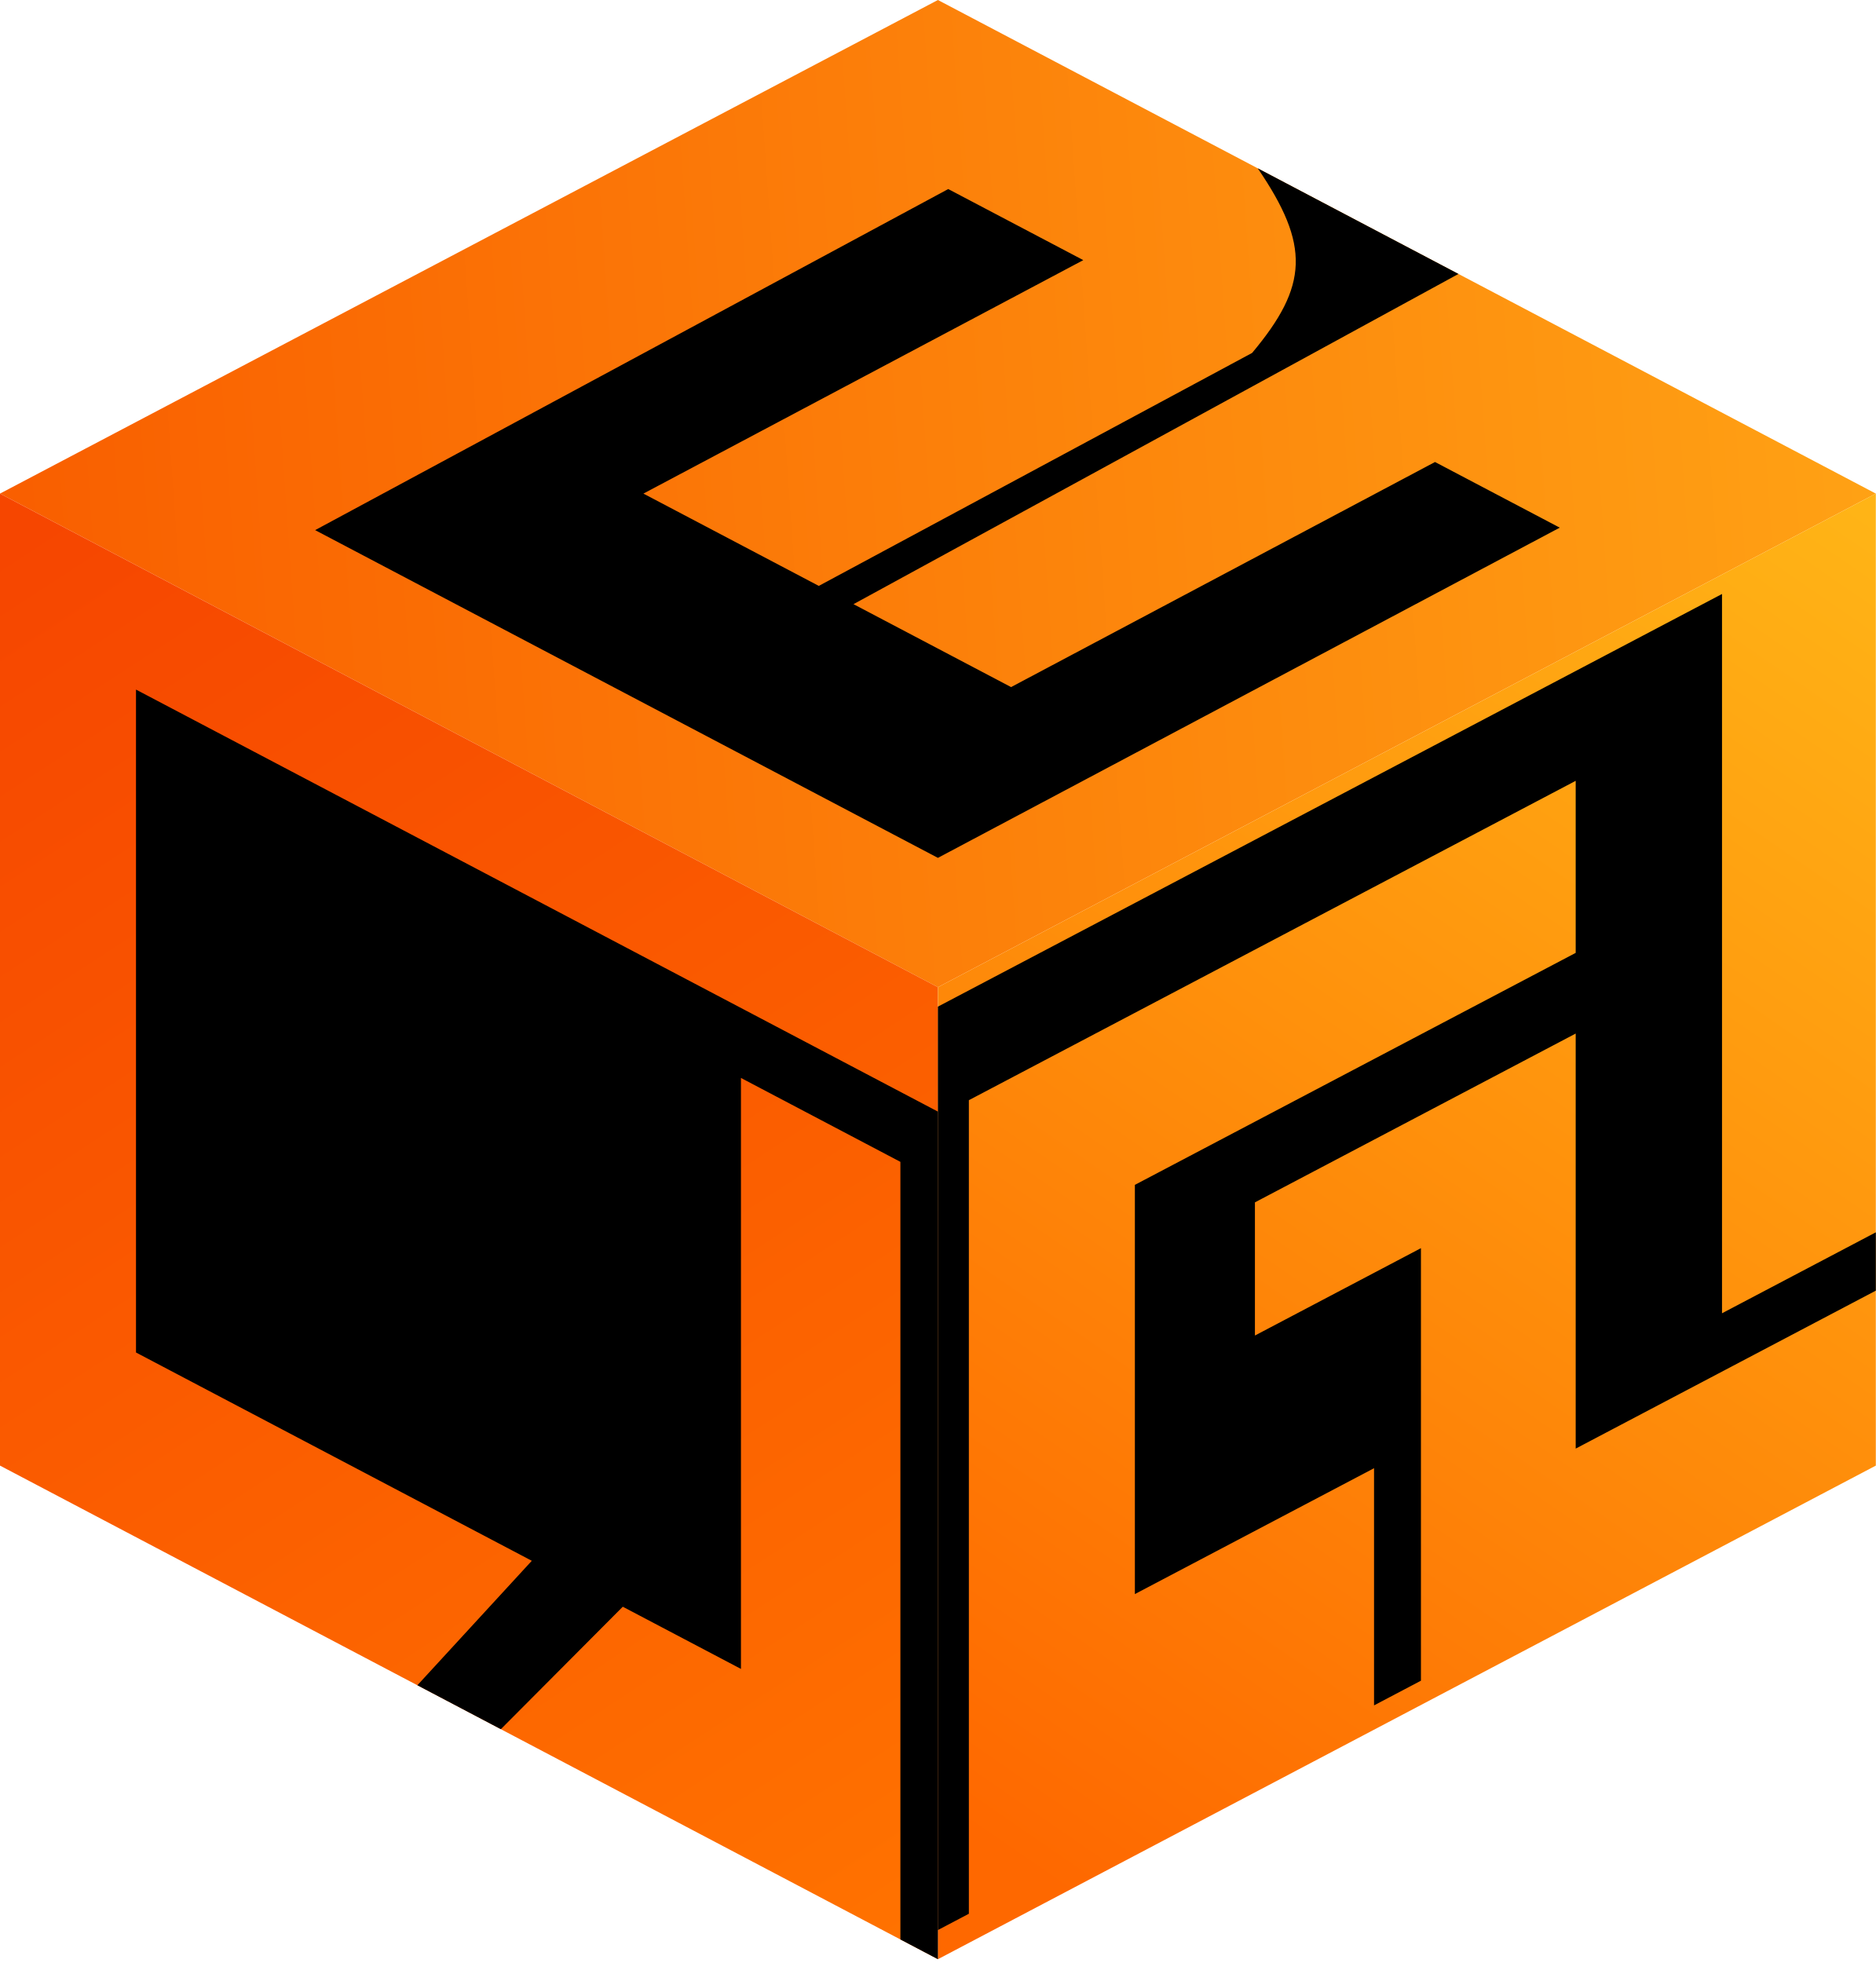
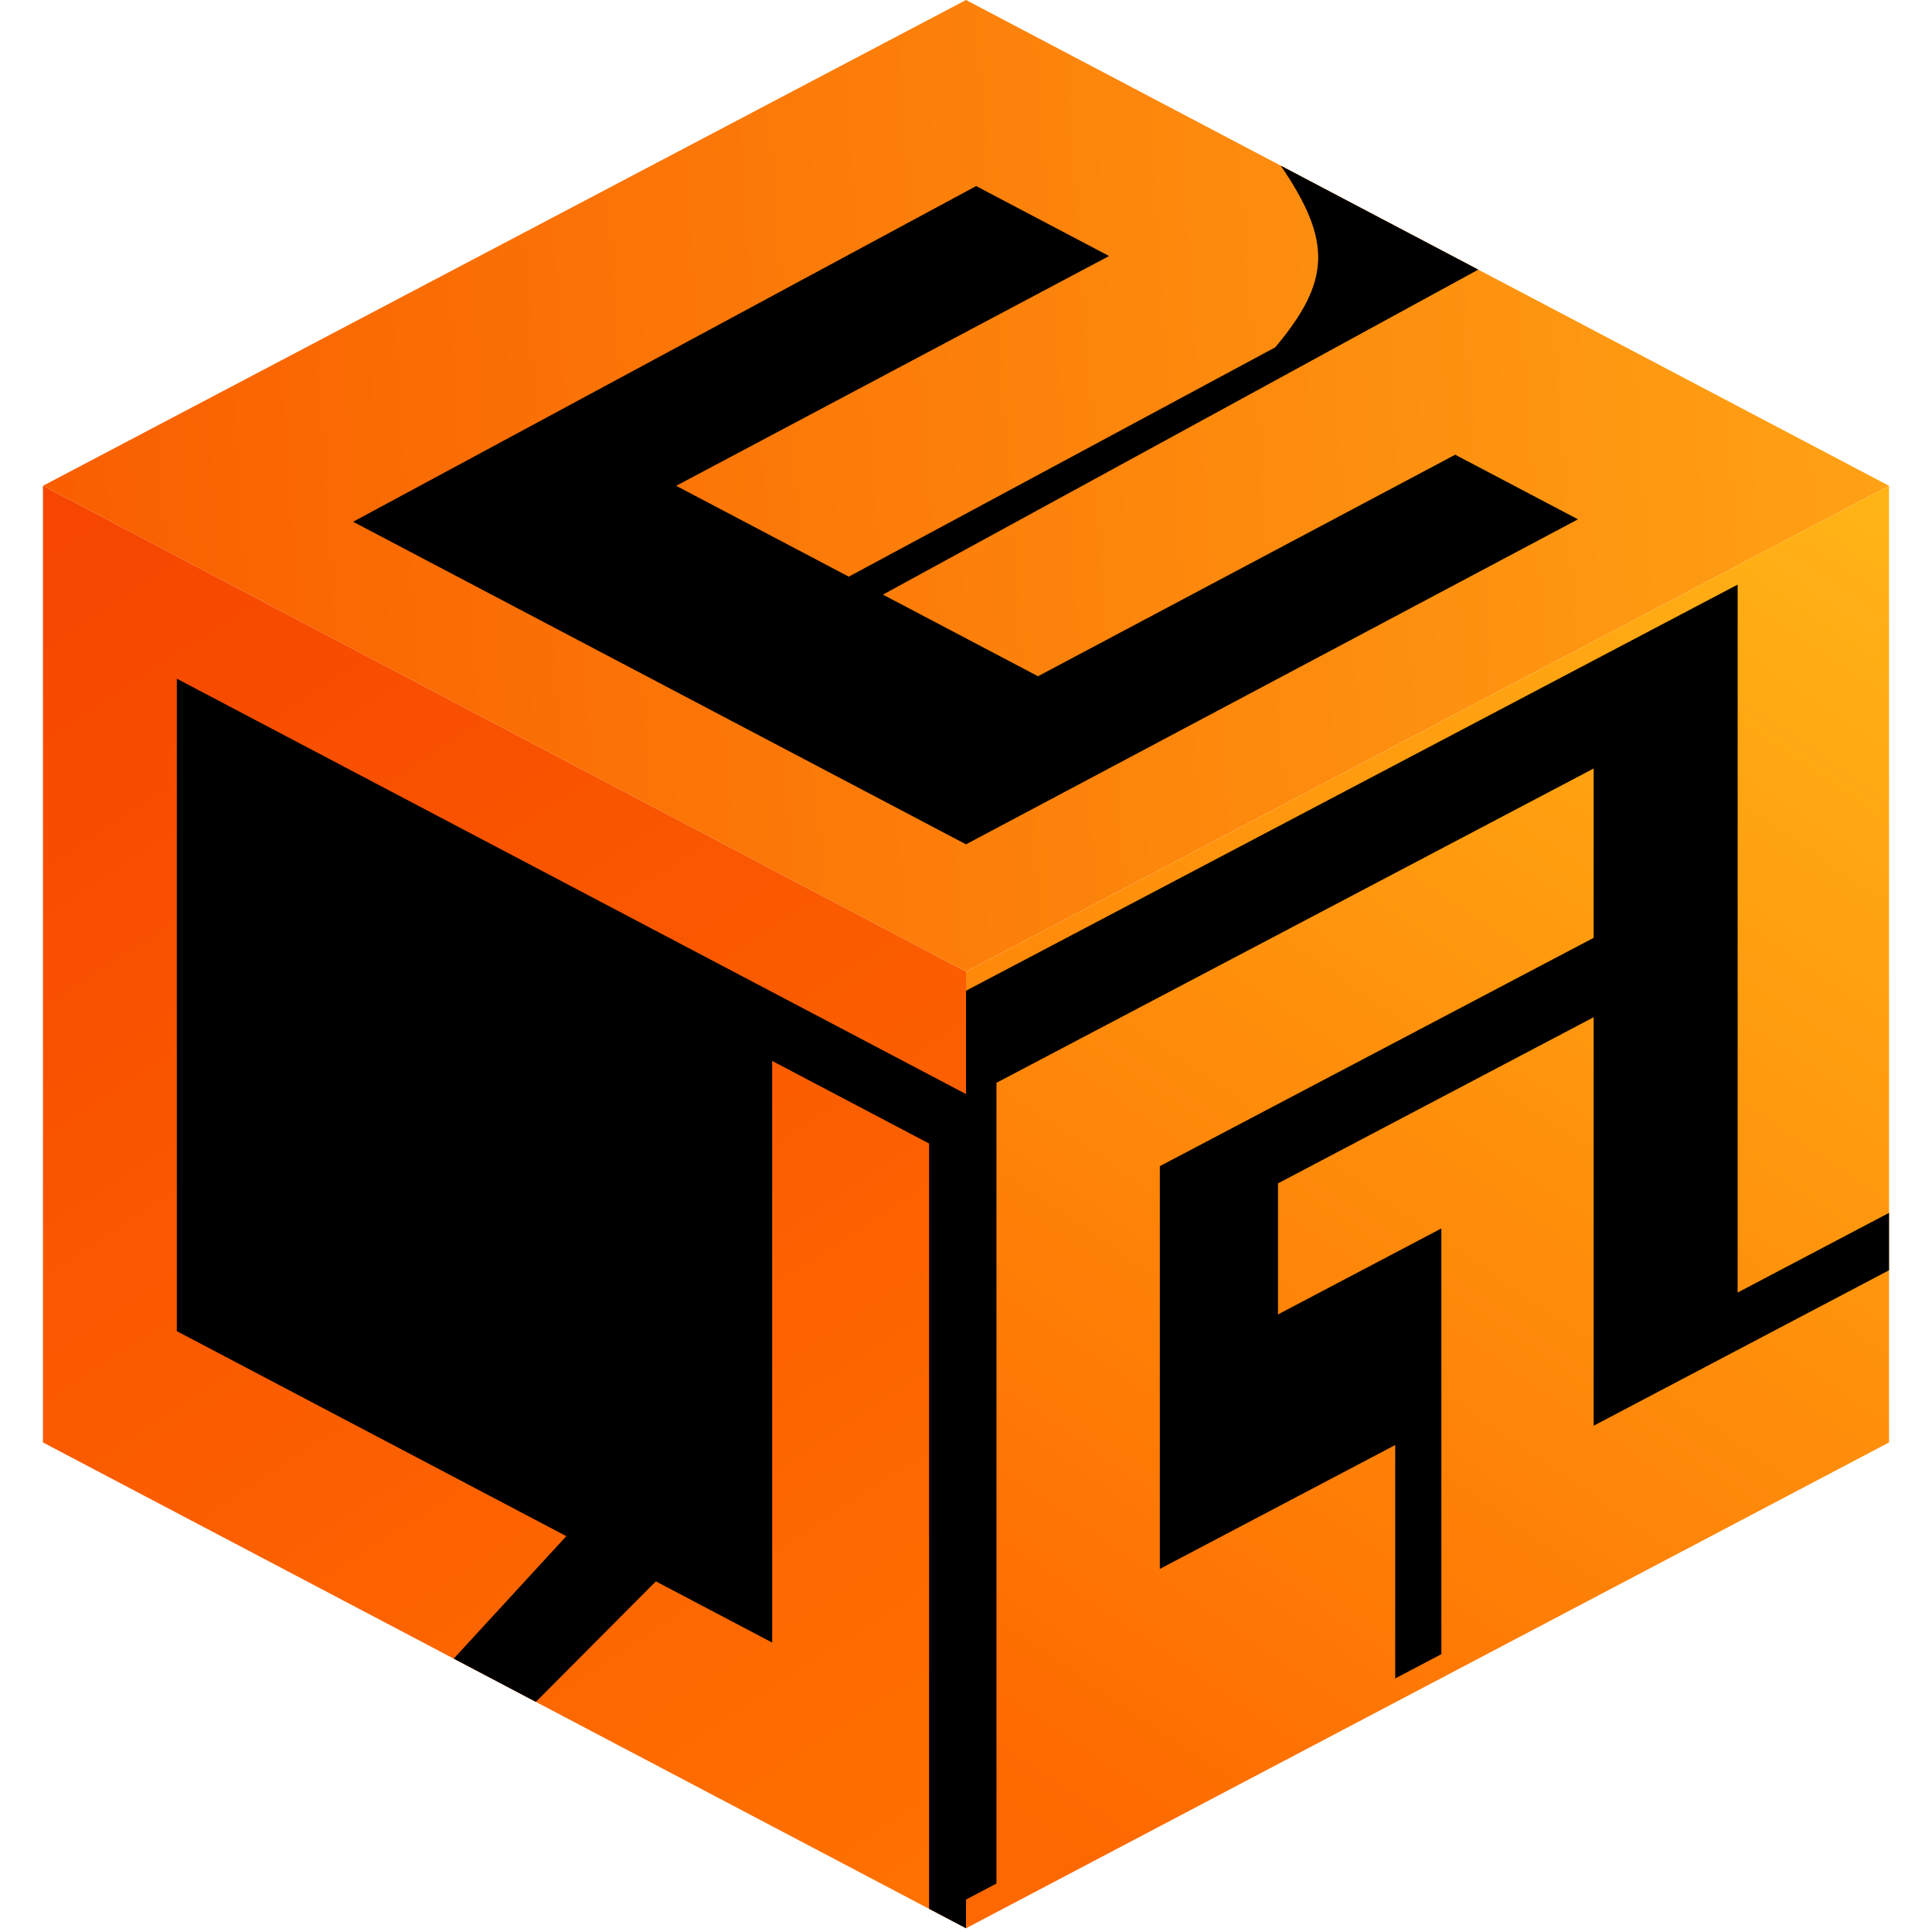
- <svg xmlns="http://www.w3.org/2000/svg" width="494" height="517" viewBox="0 0 494 517">
+ <svg xmlns="http://www.w3.org/2000/svg" width="517" height="517" viewBox="-11.5 0 517 517">
  <defs>
    <linearGradient id="obTop" x1="6" y1="142" x2="490" y2="108" gradientUnits="userSpaceOnUse">
      <stop offset="0" stop-color="#f95f00" />
      <stop offset="1" stop-color="#ffa114" />
    </linearGradient>
    <linearGradient id="obLeft" x1="4" y1="142" x2="243" y2="508" gradientUnits="userSpaceOnUse">
      <stop offset="0" stop-color="#f64600" />
      <stop offset="1" stop-color="#ff7200" />
    </linearGradient>
    <linearGradient id="obRight" x1="252" y1="480" x2="490" y2="134" gradientUnits="userSpaceOnUse">
      <stop offset="0" stop-color="#fe6800" />
      <stop offset="1" stop-color="#ffb416" />
    </linearGradient>
    <clipPath id="obClipTop">
      <polygon points="247,0 494,130 247,260 0,130" />
    </clipPath>
    <clipPath id="obClipLeft">
      <polygon points="0,130 247,260 247,516 0,386" />
    </clipPath>
    <clipPath id="obClipRight">
      <polygon points="247,260 494,130 494,386 247,516" />
    </clipPath>
  </defs>
  <polygon points="247,0 494,130 247,260 0,130" fill="url(#obTop)" />
  <polygon points="0,130 247,260 247,516 0,386" fill="url(#obLeft)" />
  <polygon points="247,260 494,130 494,386 247,516" fill="url(#obRight)" />
  <g clip-path="url(#obClipTop)">
    <path fill="#000" transform="matrix(-247,130,247,130,247,0)" d="M0,0.341 L0,0.555 L0.657,0.567 L0.657,0.735 L0.203,0.733 L0.203,0.866 L0.869,0.869 L0.869,0.205 L0.186,0.197 L0.186,0.341 L0.657,0.343 L0.657,0.53 L0.19,0.525 C0.092,0.487 0.05,0.447 0,0.341 Z" />
  </g>
  <g clip-path="url(#obClipLeft)">
    <path fill="#000" transform="matrix(247,130,0,256,0,130)" d="M0.145,0.128 L1,0.128 L1,1 L0.96,1 L0.96,0.2 L0.79,0.2 L0.79,0.808 L0.664,0.808 L0.534,1 L0.445,1 L0.567,0.81 L0.145,0.81 Z" />
  </g>
  <g clip-path="url(#obClipRight)">
    <path fill="#000" transform="matrix(247,-130,0,256,247,260)" d="M0,0.02 L0.836,0.02 L0.836,0.76 L1,0.76 L1,0.82 L0.68,0.82 L0.68,0.393 L0.338,0.393 L0.338,0.53 L0.515,0.53 L0.515,0.975 L0.465,0.975 L0.465,0.731 L0.21,0.731 L0.21,0.31 L0.68,0.31 L0.68,0.133 L0.033,0.133 L0.033,0.97 L0,0.97 Z" />
  </g>
</svg>
